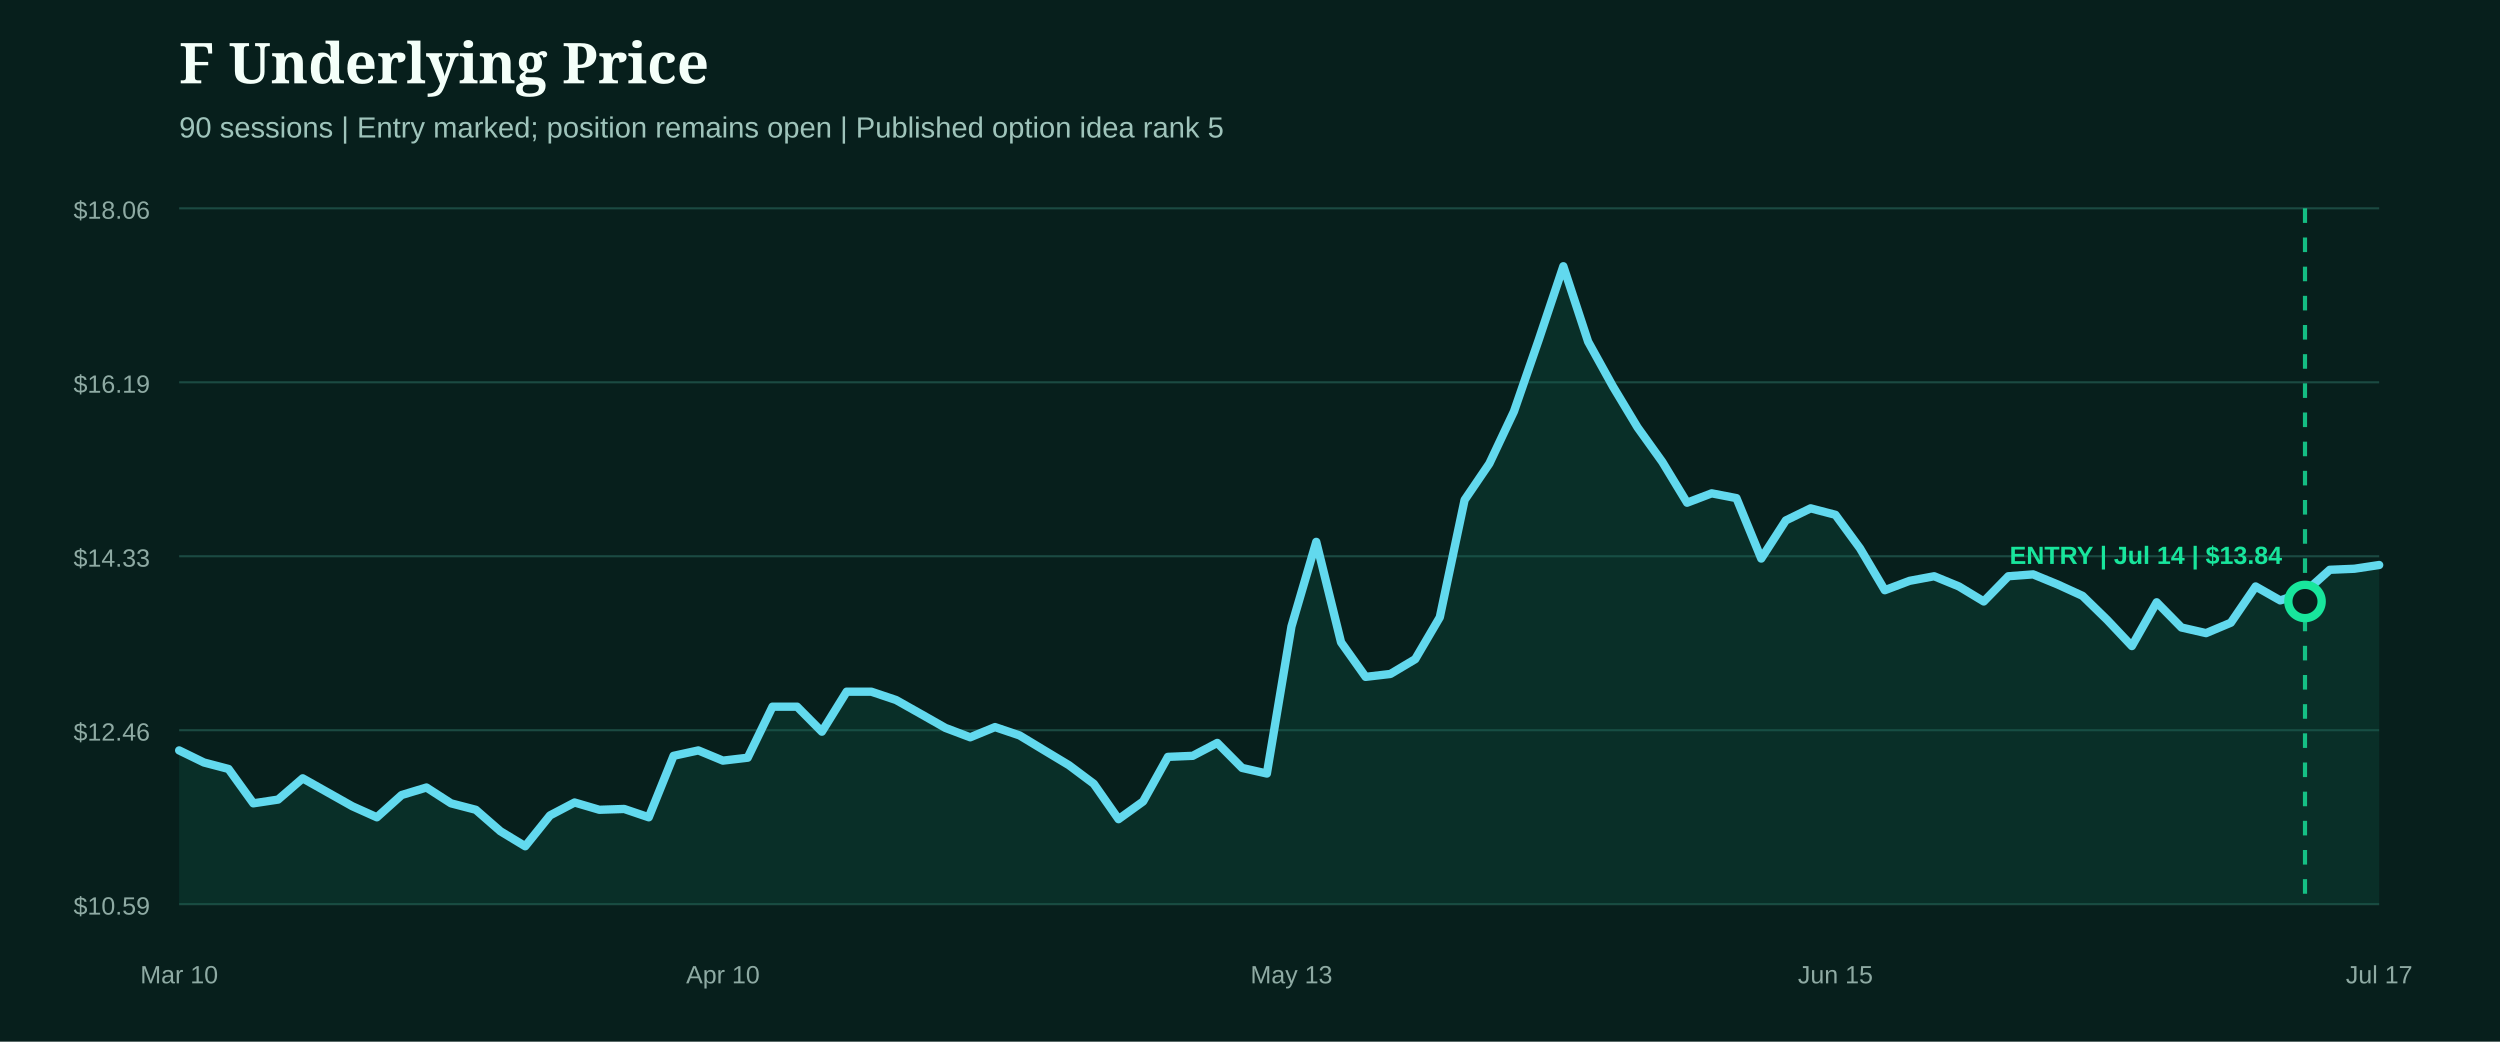
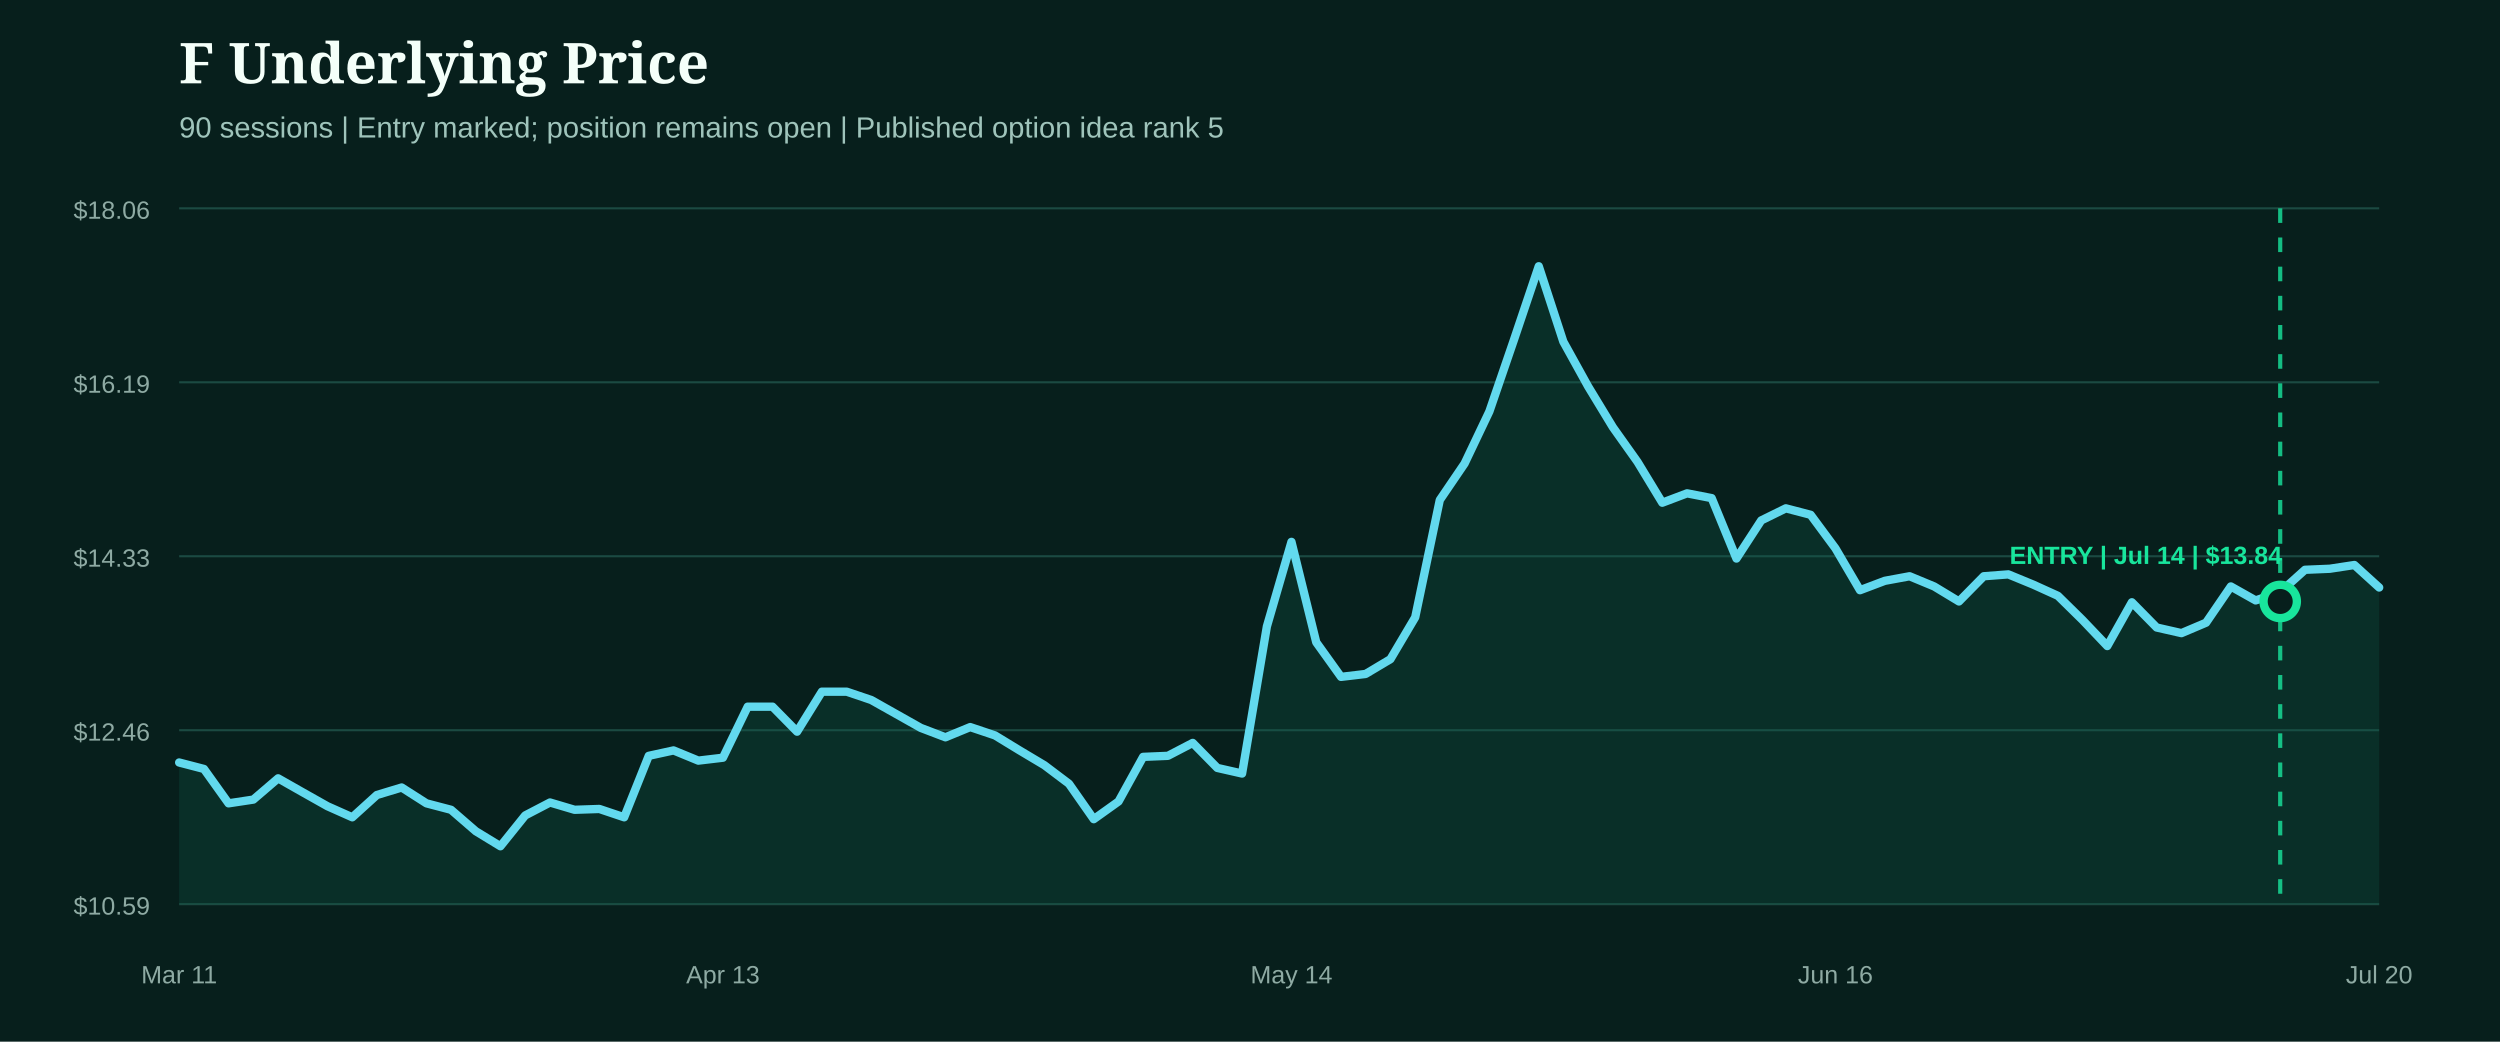
<svg xmlns="http://www.w3.org/2000/svg" width="1200" height="500" viewBox="0 0 1200 500" role="img" aria-label="F underlying price from entry">
  <rect width="1200" height="500" fill="#071f1c" />
  <style>.head{fill:#f4fff9;font:800 27px Georgia,serif}.sub{fill:#9fc4bb;font:14px Arial,sans-serif}.axis{fill:#8eaaa3;font:12px Arial,sans-serif}.marker{font:800 12px Arial,sans-serif}</style>
  <text x="86" y="40" class="head">F Underlying Price</text>
  <text x="86" y="66" class="sub">90 sessions | Entry marked; position remains open | Published option idea rank 5</text>
  <line x1="86" x2="1142" y1="100.0" y2="100.0" stroke="#1b4a42" stroke-width="1" />
  <text x="72" y="105.0" text-anchor="end" class="axis">$18.06</text>
  <line x1="86" x2="1142" y1="183.5" y2="183.5" stroke="#1b4a42" stroke-width="1" />
  <text x="72" y="188.5" text-anchor="end" class="axis">$16.19</text>
  <line x1="86" x2="1142" y1="267.0" y2="267.0" stroke="#1b4a42" stroke-width="1" />
  <text x="72" y="272.0" text-anchor="end" class="axis">$14.33</text>
  <line x1="86" x2="1142" y1="350.5" y2="350.5" stroke="#1b4a42" stroke-width="1" />
  <text x="72" y="355.5" text-anchor="end" class="axis">$12.46</text>
  <line x1="86" x2="1142" y1="434.0" y2="434.0" stroke="#1b4a42" stroke-width="1" />
  <text x="72" y="439.0" text-anchor="end" class="axis">$10.59</text>
-   <path d="M86.0,360.2 L97.9,366.0 L109.7,369.1 L121.6,385.6 L133.5,383.8 L145.3,373.6 L157.2,380.3 L169.1,387.0 L180.9,392.3 L192.8,381.6 L204.7,378.0 L216.5,385.6 L228.4,388.7 L240.2,399.0 L252.1,406.2 L264.0,391.4 L275.8,385.2 L287.7,388.7 L299.6,388.3 L311.4,392.3 L323.3,362.8 L335.2,360.2 L347.0,365.1 L358.9,363.7 L370.8,339.2 L382.6,339.2 L394.5,351.2 L406.4,332.0 L418.2,332.0 L430.1,336.0 L442.0,342.7 L453.8,349.4 L465.7,353.9 L477.6,349.0 L489.4,353.0 L501.3,360.2 L513.1,367.3 L525.0,376.2 L536.9,393.2 L548.7,384.7 L560.6,363.3 L572.5,362.8 L584.3,356.6 L596.2,368.6 L608.1,371.3 L619.9,300.7 L631.8,260.1 L643.7,308.3 L655.5,324.9 L667.4,323.5 L679.3,316.4 L691.1,296.3 L703.0,240.0 L714.9,222.5 L726.7,197.5 L738.6,163.1 L750.4,127.8 L762.3,164.0 L774.2,185.5 L786.0,205.1 L797.9,221.7 L809.8,241.3 L821.6,236.8 L833.5,239.1 L845.4,268.1 L857.2,249.8 L869.1,244.0 L881.0,247.1 L892.8,263.2 L904.7,283.3 L916.6,278.8 L928.4,276.6 L940.3,281.5 L952.2,288.7 L964.0,276.6 L975.9,275.7 L987.8,280.6 L999.6,286.0 L1011.5,297.6 L1023.3,310.1 L1035.2,289.1 L1047.1,301.2 L1058.9,303.9 L1070.8,298.9 L1082.7,281.5 L1094.5,288.2 L1106.4,284.2 L1118.3,273.5 L1130.1,273.0 L1142.0,271.2 L1142.0,434.0 L86.0,434.0 Z" fill="#0f5949" opacity="0.28" />
-   <path d="M86.0,360.2 L97.9,366.0 L109.7,369.1 L121.6,385.6 L133.5,383.8 L145.3,373.6 L157.2,380.3 L169.1,387.0 L180.9,392.3 L192.8,381.6 L204.7,378.0 L216.5,385.6 L228.4,388.7 L240.2,399.0 L252.1,406.2 L264.0,391.4 L275.8,385.2 L287.7,388.7 L299.6,388.3 L311.4,392.3 L323.3,362.8 L335.2,360.2 L347.0,365.1 L358.9,363.7 L370.8,339.2 L382.6,339.2 L394.5,351.2 L406.4,332.0 L418.2,332.0 L430.1,336.0 L442.0,342.7 L453.8,349.4 L465.7,353.9 L477.6,349.0 L489.4,353.0 L501.3,360.2 L513.1,367.3 L525.0,376.2 L536.9,393.2 L548.7,384.7 L560.6,363.3 L572.5,362.8 L584.3,356.6 L596.2,368.6 L608.1,371.3 L619.9,300.7 L631.8,260.1 L643.7,308.3 L655.5,324.9 L667.4,323.5 L679.3,316.4 L691.1,296.3 L703.0,240.0 L714.9,222.5 L726.7,197.5 L738.6,163.1 L750.4,127.8 L762.3,164.0 L774.2,185.5 L786.0,205.1 L797.9,221.7 L809.8,241.3 L821.6,236.8 L833.5,239.1 L845.4,268.1 L857.2,249.8 L869.1,244.0 L881.0,247.1 L892.8,263.2 L904.7,283.3 L916.6,278.8 L928.4,276.6 L940.3,281.5 L952.2,288.7 L964.0,276.6 L975.9,275.7 L987.8,280.6 L999.6,286.0 L1011.5,297.6 L1023.3,310.1 L1035.2,289.1 L1047.1,301.2 L1058.9,303.9 L1070.8,298.9 L1082.7,281.5 L1094.5,288.2 L1106.4,284.2 L1118.3,273.5 L1130.1,273.0 L1142.0,271.2" fill="none" stroke="#62d9ee" stroke-width="4" stroke-linecap="round" stroke-linejoin="round" />
+   <path d="M86.0,366.0 L97.9,369.1 L109.7,385.6 L121.6,383.8 L133.5,373.6 L145.3,380.3 L157.2,387.0 L169.1,392.3 L180.9,381.6 L192.8,378.0 L204.7,385.6 L216.5,388.7 L228.4,399.0 L240.2,406.2 L252.1,391.4 L264.0,385.2 L275.8,388.7 L287.7,388.3 L299.6,392.3 L311.4,362.8 L323.3,360.2 L335.2,365.1 L347.0,363.7 L358.9,339.2 L370.8,339.2 L382.6,351.2 L394.5,332.0 L406.4,332.0 L418.2,336.0 L430.1,342.7 L442.0,349.4 L453.8,353.9 L465.7,349.0 L477.6,353.0 L489.4,360.2 L501.3,367.3 L513.1,376.2 L525.0,393.2 L536.9,384.7 L548.7,363.3 L560.6,362.8 L572.5,356.6 L584.3,368.6 L596.2,371.3 L608.1,300.7 L619.9,260.1 L631.8,308.3 L643.7,324.9 L655.5,323.5 L667.4,316.4 L679.3,296.3 L691.1,240.0 L703.0,222.5 L714.9,197.5 L726.7,163.1 L738.6,127.8 L750.4,164.0 L762.3,185.5 L774.2,205.1 L786.0,221.7 L797.9,241.3 L809.8,236.8 L821.6,239.1 L833.5,268.1 L845.4,249.8 L857.2,244.0 L869.1,247.1 L881.0,263.2 L892.8,283.3 L904.7,278.8 L916.6,276.6 L928.4,281.5 L940.3,288.7 L952.2,276.6 L964.0,275.7 L975.9,280.6 L987.8,286.0 L999.6,297.6 L1011.5,310.1 L1023.3,289.1 L1035.2,301.2 L1047.1,303.9 L1058.9,298.9 L1070.8,281.5 L1082.7,288.2 L1094.5,284.2 L1106.4,273.5 L1118.3,273.0 L1130.1,271.2 L1142.0,282.0 L1142.0,434.0 L86.0,434.0 Z" fill="#0f5949" opacity="0.28" />
+   <path d="M86.0,366.0 L97.9,369.1 L109.7,385.6 L121.6,383.8 L133.5,373.6 L145.3,380.3 L157.2,387.0 L169.1,392.3 L180.9,381.6 L192.8,378.0 L204.7,385.6 L216.5,388.7 L228.4,399.0 L240.2,406.2 L252.1,391.4 L264.0,385.2 L275.8,388.7 L287.7,388.3 L299.6,392.3 L311.4,362.8 L323.3,360.2 L335.2,365.1 L347.0,363.7 L358.9,339.2 L370.8,339.2 L382.6,351.2 L394.5,332.0 L406.4,332.0 L418.2,336.0 L430.1,342.7 L442.0,349.4 L453.8,353.9 L465.7,349.0 L477.6,353.0 L489.4,360.2 L501.3,367.3 L513.1,376.2 L525.0,393.2 L536.9,384.7 L548.7,363.3 L560.6,362.8 L572.5,356.6 L584.3,368.6 L596.2,371.3 L608.1,300.7 L619.9,260.1 L631.8,308.3 L643.7,324.9 L655.5,323.5 L667.4,316.4 L679.3,296.3 L691.1,240.0 L703.0,222.5 L714.9,197.5 L726.7,163.1 L738.6,127.8 L750.4,164.0 L762.3,185.5 L774.2,205.1 L786.0,221.7 L797.9,241.3 L809.8,236.8 L821.6,239.1 L833.5,268.1 L845.4,249.8 L857.2,244.0 L869.1,247.1 L881.0,263.2 L892.8,283.3 L904.7,278.8 L916.6,276.6 L928.4,281.5 L940.3,288.7 L952.2,276.6 L964.0,275.7 L975.9,280.6 L987.8,286.0 L999.6,297.6 L1011.5,310.1 L1023.3,289.1 L1035.2,301.2 L1047.1,303.9 L1058.9,298.9 L1070.8,281.5 L1082.7,288.2 L1094.5,284.2 L1106.4,273.5 L1118.3,273.0 L1130.1,271.2 L1142.0,282.0" fill="none" stroke="#62d9ee" stroke-width="4" stroke-linecap="round" stroke-linejoin="round" />
  <g>
-     <line x1="1106.4" x2="1106.4" y1="100" y2="434" stroke="#18e59c" stroke-width="2" stroke-dasharray="7 7" opacity="0.8" />
-     <circle cx="1106.4" cy="288.7" r="8" fill="#071f1c" stroke="#18e59c" stroke-width="4" />
+     <line x1="1094.5" x2="1094.5" y1="100" y2="434" stroke="#18e59c" stroke-width="2" stroke-dasharray="7 7" opacity="0.8" />
+     <circle cx="1094.5" cy="288.7" r="8" fill="#071f1c" stroke="#18e59c" stroke-width="4" />
    <text x="1030.0" y="270.7" text-anchor="middle" class="marker" fill="#18e59c">ENTRY | Jul 14 | $13.84</text>
  </g>
-   <text x="86.0" y="472" text-anchor="middle" class="axis">Mar 10</text>
-   <text x="347.0" y="472" text-anchor="middle" class="axis">Apr 10</text>
-   <text x="619.9" y="472" text-anchor="middle" class="axis">May 13</text>
-   <text x="881.0" y="472" text-anchor="middle" class="axis">Jun 15</text>
-   <text x="1142.0" y="472" text-anchor="middle" class="axis">Jul 17</text>
+   <text x="86.0" y="472" text-anchor="middle" class="axis">Mar 11</text>
+   <text x="347.0" y="472" text-anchor="middle" class="axis">Apr 13</text>
+   <text x="619.9" y="472" text-anchor="middle" class="axis">May 14</text>
+   <text x="881.0" y="472" text-anchor="middle" class="axis">Jun 16</text>
+   <text x="1142.0" y="472" text-anchor="middle" class="axis">Jul 20</text>
</svg>
